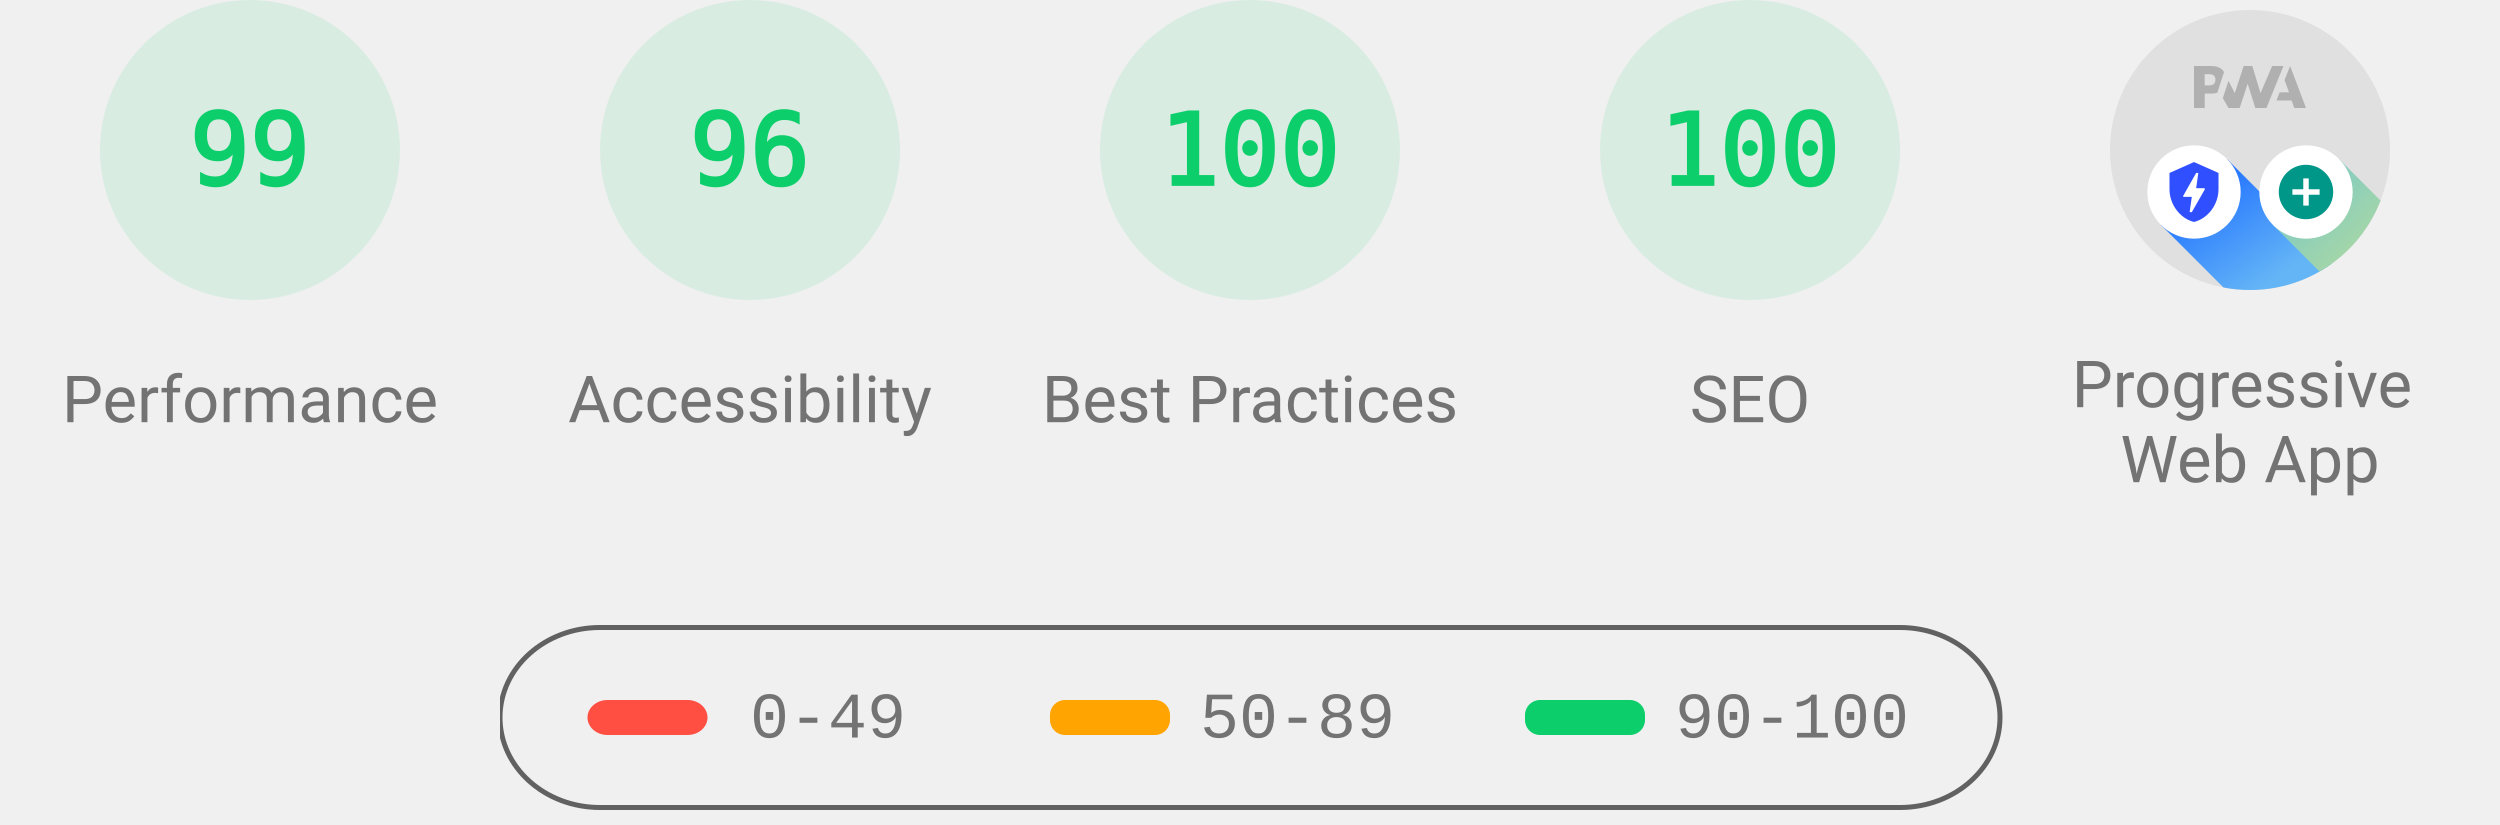
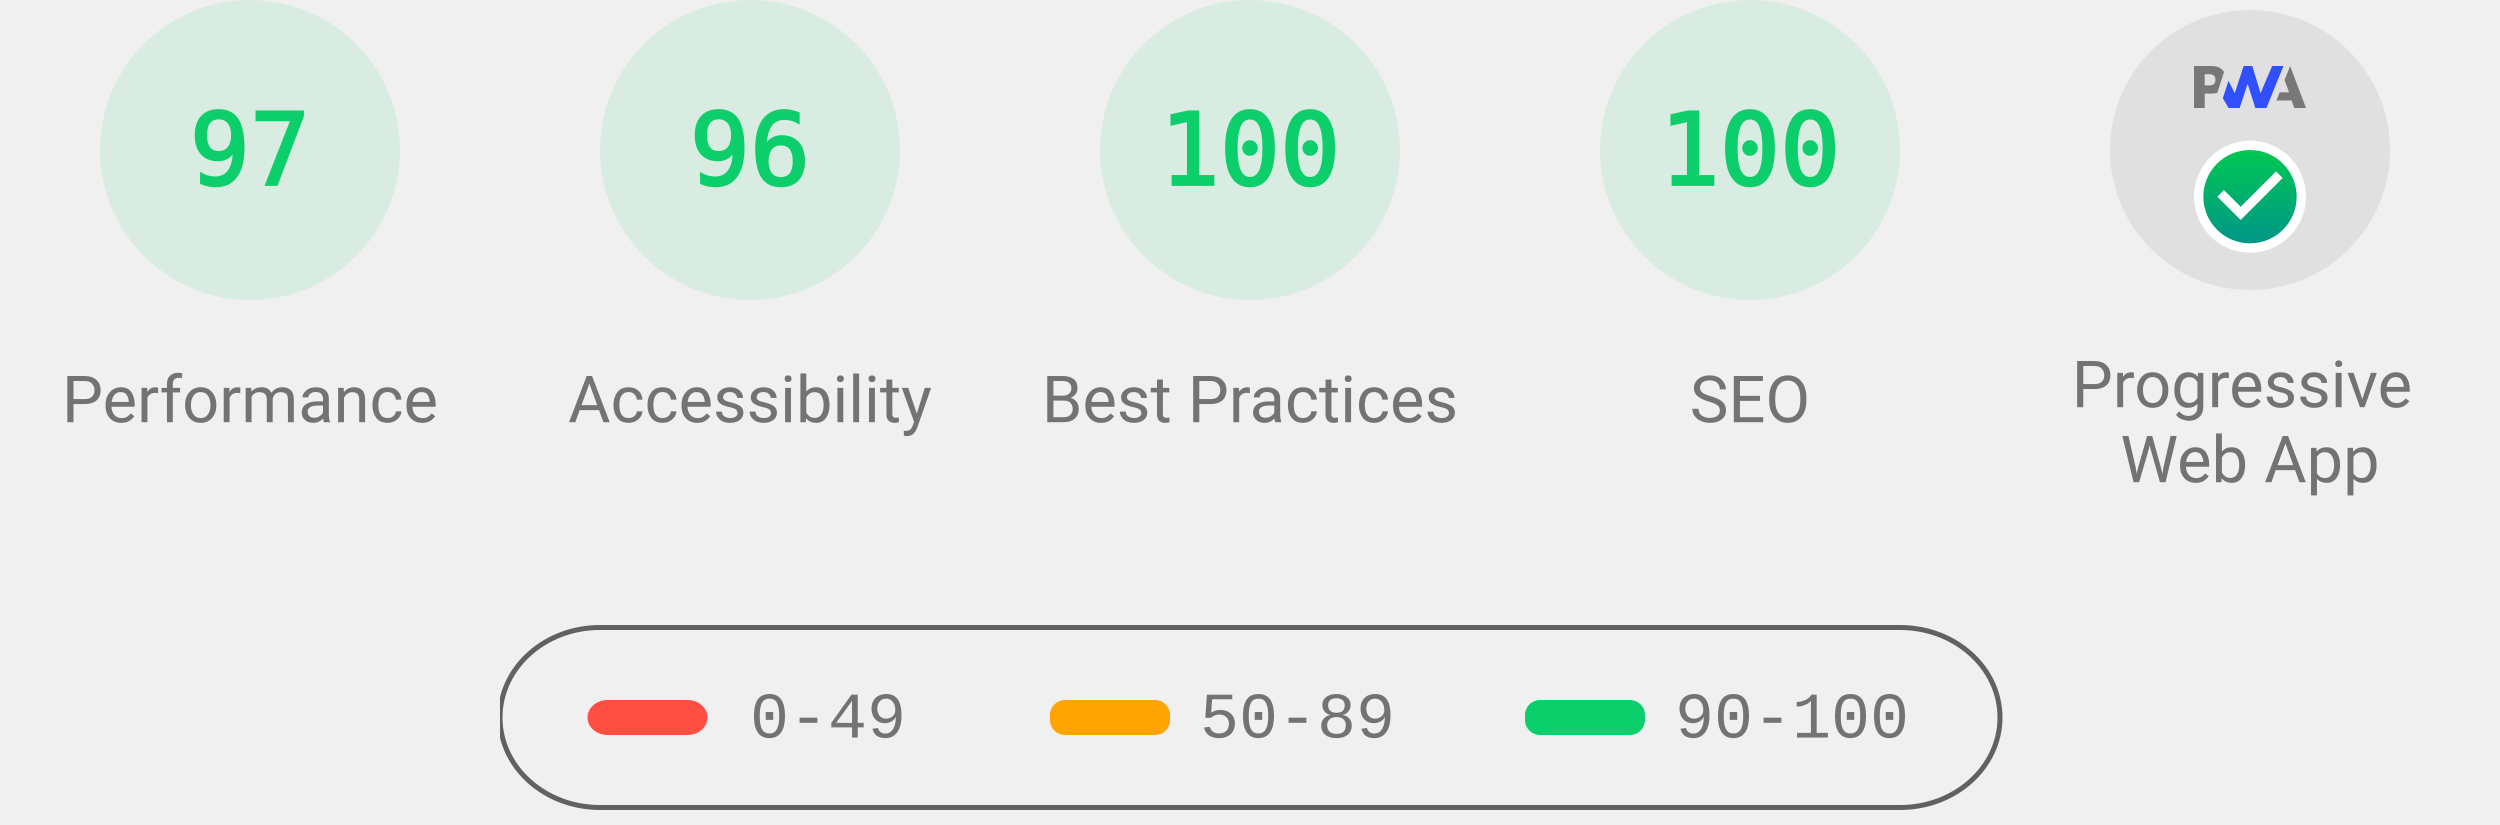
<svg xmlns="http://www.w3.org/2000/svg" class="theme--agnostic" fill="none" width="1000" height="330">
  <style>
			.gauge-base {
				opacity: 0.1
			}

			.gauge-arc {
				fill: none;
				animation-delay: 250ms;
				stroke-linecap: round;
				transform: rotate(-90deg);
				transform-origin: 100px 60px;
				animation: load-gauge 1s ease forwards
			}

			.guage-text {
				font-size: 40px;
				font-family: monospace;
				text-align: center
			}

			.guage-red {
				color: #ff4e42;
				fill: #ff4e42;
				stroke: #ff4e42
			}
			.guage-orange {
				color: #ffa400;
				fill: #ffa400;
				stroke: #ffa400
			}
			.guage-green {
				color: #0cce6b;
				fill: #0cce6b;
				stroke: #0cce6b
			}
			.theme--agnostic .guage-undefined {
				color: #5c5c5c;
				fill: #5c5c5c;
				stroke: #5c5c5c
			}
			.theme--light .guage-undefined {
				color: #1e1e1e;
				fill: #1e1e1e;
				stroke: #1e1e1e
			}
			.theme--dark .guage-undefined {
				color: #f5f5f5;
				fill: #f5f5f5;
				stroke: #f5f5f5
			}

			.guage-title {
				stroke: none;
				font-size: 26px;
				line-height: 26px;
				font-family: Roboto, Halvetica, Arial, sans-serif
			}
			.metric.guage-title {
				font-family: 'Courier New', Courier, monospace
			}
			.theme--agnostic .guage-title {
				color: #737373;
				fill: #737373
			}
			.theme--light .guage-title {
				color: #212121;
				fill: #212121
			}
			.theme--dark .guage-title {
				color: #f5f5f5;
				fill: #f5f5f5
			}

			@keyframes load-gauge {
				from {
					stroke-dasharray: 0 352.858
				}
			}
			.lh-gauge--pwa__disc {
				fill: #e0e0e0
			}
			.lh-gauge--pwa__logo {
				position: relative;
				fill: #b0b0b0
			}
			.lh-gauge--pwa__invisible {
				display: none
			}
			.lh-gauge--pwa__visible {
				display: inline
			}
			.guage-invisible {
				display: none
			}
			.lh-gauge--pwa__logo--primary-color {
				fill: #304ffe
			}
			.theme--agnostic .lh-gauge--pwa__logo--secondary-color {
				fill: #787878
			}
			.theme--light .lh-gauge--pwa__logo--secondary-color {
				fill: #3d3d3d
			}
			.theme--dark .lh-gauge--pwa__logo--secondary-color {
				fill: #d8b6b6
			}
			.theme--light #svg_2 {
				stroke: #00000022
			}
			.theme--agnostic #svg_2 {
				stroke: #616161
			}
			.theme--light #svg_2 {
				stroke: #00000022
			}
			.theme--dark #svg_2 {
				stroke: #f5f5f566
			}
		</style>
  <svg class="guage-div guage-perf guage-green" viewBox="0 0 200 200" width="200" height="200" x="0" y="0">
    <circle class="gauge-base" r="56" cx="100" cy="60" stroke-width="8" />
-     <circle class="gauge-arc guage-arc-1" r="56" cx="100" cy="60" stroke-width="8" style="stroke-dasharray: 348.339, 351.858;" />
-     <text class="guage-text" x="100px" y="60px" alignment-baseline="central" dominant-baseline="central" text-anchor="middle">99</text>
+     <circle class="gauge-arc guage-arc-1" r="56" cx="100" cy="60" stroke-width="8" style="stroke-dasharray: 341.302, 351.858;" />
+     <text class="guage-text" x="100px" y="60px" alignment-baseline="central" dominant-baseline="central" text-anchor="middle">97</text>
    <text class="guage-title" x="100px" y="160px" alignment-baseline="central" dominant-baseline="central" text-anchor="middle">Performance</text>
  </svg>
  <svg class="guage-div guage-acc guage-green" viewBox="0 0 200 200" width="200" height="200" x="200" y="0">
    <circle class="gauge-base" r="56" cx="100" cy="60" stroke-width="8" />
    <circle class="gauge-arc guage-arc-2" r="56" cx="100" cy="60" stroke-width="8" style="stroke-dasharray: 337.784, 351.858;" />
    <text class="guage-text" x="100px" y="60px" alignment-baseline="central" dominant-baseline="central" text-anchor="middle">96</text>
    <text class="guage-title" x="100px" y="160px" alignment-baseline="central" dominant-baseline="central" text-anchor="middle">Accessibility</text>
  </svg>
  <svg class="guage-div guage-best guage-green" viewBox="0 0 200 200" width="200" height="200" x="400" y="0">
    <circle class="gauge-base" r="56" cx="100" cy="60" stroke-width="8" />
    <circle class="gauge-arc guage-arc-3" r="56" cx="100" cy="60" stroke-width="8" style="stroke-dasharray: 351.858, 351.858;" />
    <text class="guage-text" x="100px" y="60px" alignment-baseline="central" dominant-baseline="central" text-anchor="middle">100</text>
    <text class="guage-title" x="100px" y="160px" alignment-baseline="central" dominant-baseline="central" text-anchor="middle">Best Practices</text>
  </svg>
  <svg class="guage-div guage-seo guage-green" viewBox="0 0 200 200" width="200" height="200" x="600" y="0">
    <circle class="gauge-base" r="56" cx="100" cy="60" stroke-width="8" />
    <circle class="gauge-arc guage-arc-4" r="56" cx="100" cy="60" stroke-width="8" style="stroke-dasharray: 351.858, 351.858;" />
    <text class="guage-text" x="100px" y="60px" alignment-baseline="central" dominant-baseline="central" text-anchor="middle">100</text>
    <text class="guage-title" x="100px" y="160px" alignment-baseline="central" dominant-baseline="central" text-anchor="middle">SEO</text>
  </svg>
  <svg class="guage-div guage-pwa " viewBox="0 0 200 200" width="200" height="200" x="800" y="0">
    <svg viewBox="0 0 60 60" width="112" height="112" x="44" y="4">
      <defs>
        <linearGradient id="lh-gauge--pwa__check-circle__gradient-0" x1="50%" y1="0%" x2="50%" y2="100%">
          <stop stop-color="#00C852" offset="0%" />
          <stop stop-color="#009688" offset="100%" />
        </linearGradient>
        <linearGradient id="lh-gauge--pwa__installable__shadow-gradient-0" x1="76.056%" x2="24.111%" y1="82.995%" y2="24.735%">
          <stop stop-color="#A5D6A7" offset="0%" />
          <stop stop-color="#80CBC4" offset="100%" />
        </linearGradient>
        <linearGradient id="lh-gauge--pwa__fast-reliable__shadow-gradient-0" x1="76.056%" y1="82.995%" x2="25.678%" y2="26.493%">
          <stop stop-color="#64B5F6" offset="0%" />
          <stop stop-color="#2979FF" offset="100%" />
        </linearGradient>
        <g id="lh-gauge--pwa__fast-reliable-badge-0">
          <circle fill="#FFFFFF" cx="10" cy="10" r="10" />
          <path fill="#304FFE" d="M10 3.58l5.25 2.34v3.5c0 3.23-2.24 6.26-5.25 7-3.01-.74-5.25-3.77-5.25-7v-3.5L10 3.58zm-.47 10.74l2.76-4.83.03-.07c.04-.08 0-.24-.22-.24h-1.64l.47-3.26h-.47l-2.7 4.77c-.02.01.05-.1-.04.05-.09.16-.1.31.18.31h1.63l-.47 3.27h.47z" />
        </g>
        <g id="lh-gauge--pwa__installable-badge-0">
          <circle fill="#FFFFFF" cx="10" cy="10" r="10" />
          <path fill="#009688" d="M10 4.167A5.835 5.835 0 0 0 4.167 10 5.835 5.835 0 0 0 10 15.833 5.835 5.835 0 0 0 15.833 10 5.835 5.835 0 0 0 10 4.167zm2.917 6.416h-2.334v2.334H9.417v-2.334H7.083V9.417h2.334V7.083h1.166v2.334h2.334v1.166z" />
        </g>
      </defs>
      <g stroke="none" fill-rule="nonzero">
        <circle class="lh-gauge--pwa__disc" cx="30" cy="30" r="30" />
        <g class="lh-gauge--pwa__logo">
-           <path d="M35.66 19.39l.7-1.75h2L37.4 15 38.6 12l3.4 9h-2.51l-.58-1.61z" />
-           <path d="M33.52 21l3.65-9h-2.42l-2.5 5.82L30.5 12h-1.86l-1.9 5.82-1.35-2.65-1.21 3.72L25.4 21h2.38l1.72-5.2 1.64 5.2z" />
-           <path fill-rule="nonzero" d="M20.3 17.91h1.48c.45 0 .85-.05 1.2-.15l.39-1.18 1.07-3.3a2.64 2.64 0 0 0-.28-.37c-.55-.6-1.36-.91-2.42-.91H18v9h2.3V17.9zm1.96-3.84c.22.22.33.5.33.87 0 .36-.1.65-.29.87-.2.23-.59.35-1.15.35h-.86v-2.41h.87c.52 0 .89.1 1.1.32z" />
+           <path class="lh-gauge--pwa__logo--secondary-color" d="M35.66 19.39l.7-1.75h2L37.4 15 38.6 12l3.4 9h-2.51l-.58-1.61z" />
+           <path class="lh-gauge--pwa__logo--primary-color" d="M33.52 21l3.65-9h-2.42l-2.5 5.82L30.5 12h-1.86l-1.9 5.82-1.35-2.65-1.21 3.72L25.4 21h2.38l1.72-5.2 1.64 5.2z" />
+           <path class="lh-gauge--pwa__logo--secondary-color" fill-rule="nonzero" d="M20.3 17.91h1.48c.45 0 .85-.05 1.2-.15l.39-1.18 1.07-3.3a2.64 2.64 0 0 0-.28-.37c-.55-.6-1.36-.91-2.42-.91H18v9h2.3V17.9zm1.96-3.84c.22.22.33.5.33.87 0 .36-.1.65-.29.87-.2.23-.59.35-1.15.35h-.86v-2.41h.87c.52 0 .89.1 1.1.32z" />
        </g>
        <rect class="lh-gauge--pwa__component lh-gauge--pwa__na-line lh-gauge--pwa__invisible" fill="#FFFFFF" x="20" y="32" width="20" height="4" rx="2" />
        <g class="lh-gauge--pwa__component lh-gauge--pwa__fast-reliable-badge lh-gauge--pwa__invisible" transform="translate(20, 29)">
          <path fill="url(#lh-gauge--pwa__fast-reliable__shadow-gradient-0)" d="M33.63 19.49A30 30 0 0 1 16.2 30.36L3 17.14 17.14 3l16.49 16.49z" />
          <use href="#lh-gauge--pwa__fast-reliable-badge-0" />
        </g>
        <g class="lh-gauge--pwa__component lh-gauge--pwa__installable-badge lh-gauge--pwa__invisible" transform="translate(20, 29)">
          <path fill="url(#lh-gauge--pwa__installable__shadow-gradient-0)" d="M33.629 19.487c-4.272 5.453-10.391 9.39-17.415 10.869L3 17.142 17.142 3 33.63 19.487z" />
          <use href="#lh-gauge--pwa__installable-badge-0" />
        </g>
-         <g class="lh-gauge--pwa__component lh-gauge--pwa__fast-reliable-installable-badges lh-gauge--pwa__visible">
+         <g class="lh-gauge--pwa__component lh-gauge--pwa__fast-reliable-installable-badges lh-gauge--pwa__invisible">
          <g transform="translate(8, 29)">
            <path fill="url(#lh-gauge--pwa__fast-reliable__shadow-gradient-0)" d="M16.321 30.463L3 17.143 17.142 3l22.365 22.365A29.864 29.864 0 0 1 22 31c-1.942 0-3.84-.184-5.679-.537z" />
            <use href="#lh-gauge--pwa__fast-reliable-badge-0" />
          </g>
          <g transform="translate(32, 29)">
            <path fill="url(#lh-gauge--pwa__installable__shadow-gradient-0)" d="M25.982 11.84a30.107 30.107 0 0 1-13.08 15.203L3 17.143 17.142 3l8.84 8.84z" />
            <use href="#lh-gauge--pwa__installable-badge-0" />
          </g>
        </g>
-         <g class="lh-gauge--pwa__component lh-gauge--pwa__check-circle lh-gauge--pwa__invisible" transform="translate(18, 28)">
+         <g class="lh-gauge--pwa__component lh-gauge--pwa__check-circle lh-gauge--pwa__visible" transform="translate(18, 28)">
          <circle fill="#FFFFFF" cx="12" cy="12" r="12" />
          <path fill="url(#lh-gauge--pwa__check-circle__gradient-0)" d="M12 2a10 10 0 1 0 0 20 10 10 0 0 0 0-20zm-2 15l-5-5 1.41-1.41L10 14.17l7.59-7.59L19 8l-9 9z" />
        </g>
      </g>
    </svg>
    <text class="guage-title" y="160px" alignment-baseline="central" dominant-baseline="central" text-anchor="middle">
      <tspan x="100px" dy="-6px">Progressive</tspan>
      <tspan x="100px" dy="30px">Web App</tspan>
    </text>
  </svg>
  <svg width="604" height="76" x="200" y="250">
    <g>
      <rect fill="none" id="canvas_background" height="80" width="604" y="-1" x="-1" />
      <g display="none" overflow="visible" y="0" x="0" height="100%" width="100%" id="canvasGrid">
        <rect fill="url(#gridpattern)" stroke-width="0" y="0" x="0" height="100%" width="100%" />
      </g>
    </g>
    <g>
      <rect fill-opacity="0" stroke-width="2" rx="40" id="svg_2" height="72" width="600" y="1" x="0" fill="#000000" />
      <rect stroke="#000" rx="8" id="svg_3" height="14" width="48" y="30" x="35" stroke-opacity="null" stroke-width="0" fill="#ff4e42" />
      <rect stroke="#000" rx="6" id="svg_4" height="14" width="48" y="30" x="220" stroke-opacity="null" stroke-width="0" fill="#ffa400" />
      <rect stroke="#000" rx="6" id="svg_5" height="14" width="48" y="30" x="410" stroke-opacity="null" stroke-width="0" fill="#0cce6b" />
      <text class="metric guage-title" xml:space="preserve" text-anchor="start" font-size="26" id="svg_6" y="45" x="100" stroke-opacity="null" stroke-width="0" stroke="#000">0-49</text>
      <text class="metric guage-title" xml:space="preserve" text-anchor="start" font-size="26" id="svg_7" y="45" x="280" stroke-opacity="null" stroke-width="0" stroke="#000">50-89</text>
      <text class="metric guage-title" xml:space="preserve" text-anchor="start" font-size="26" id="svg_8" y="45" x="470" stroke-opacity="null" stroke-width="0" stroke="#000">90-100</text>
    </g>
  </svg>
</svg>
